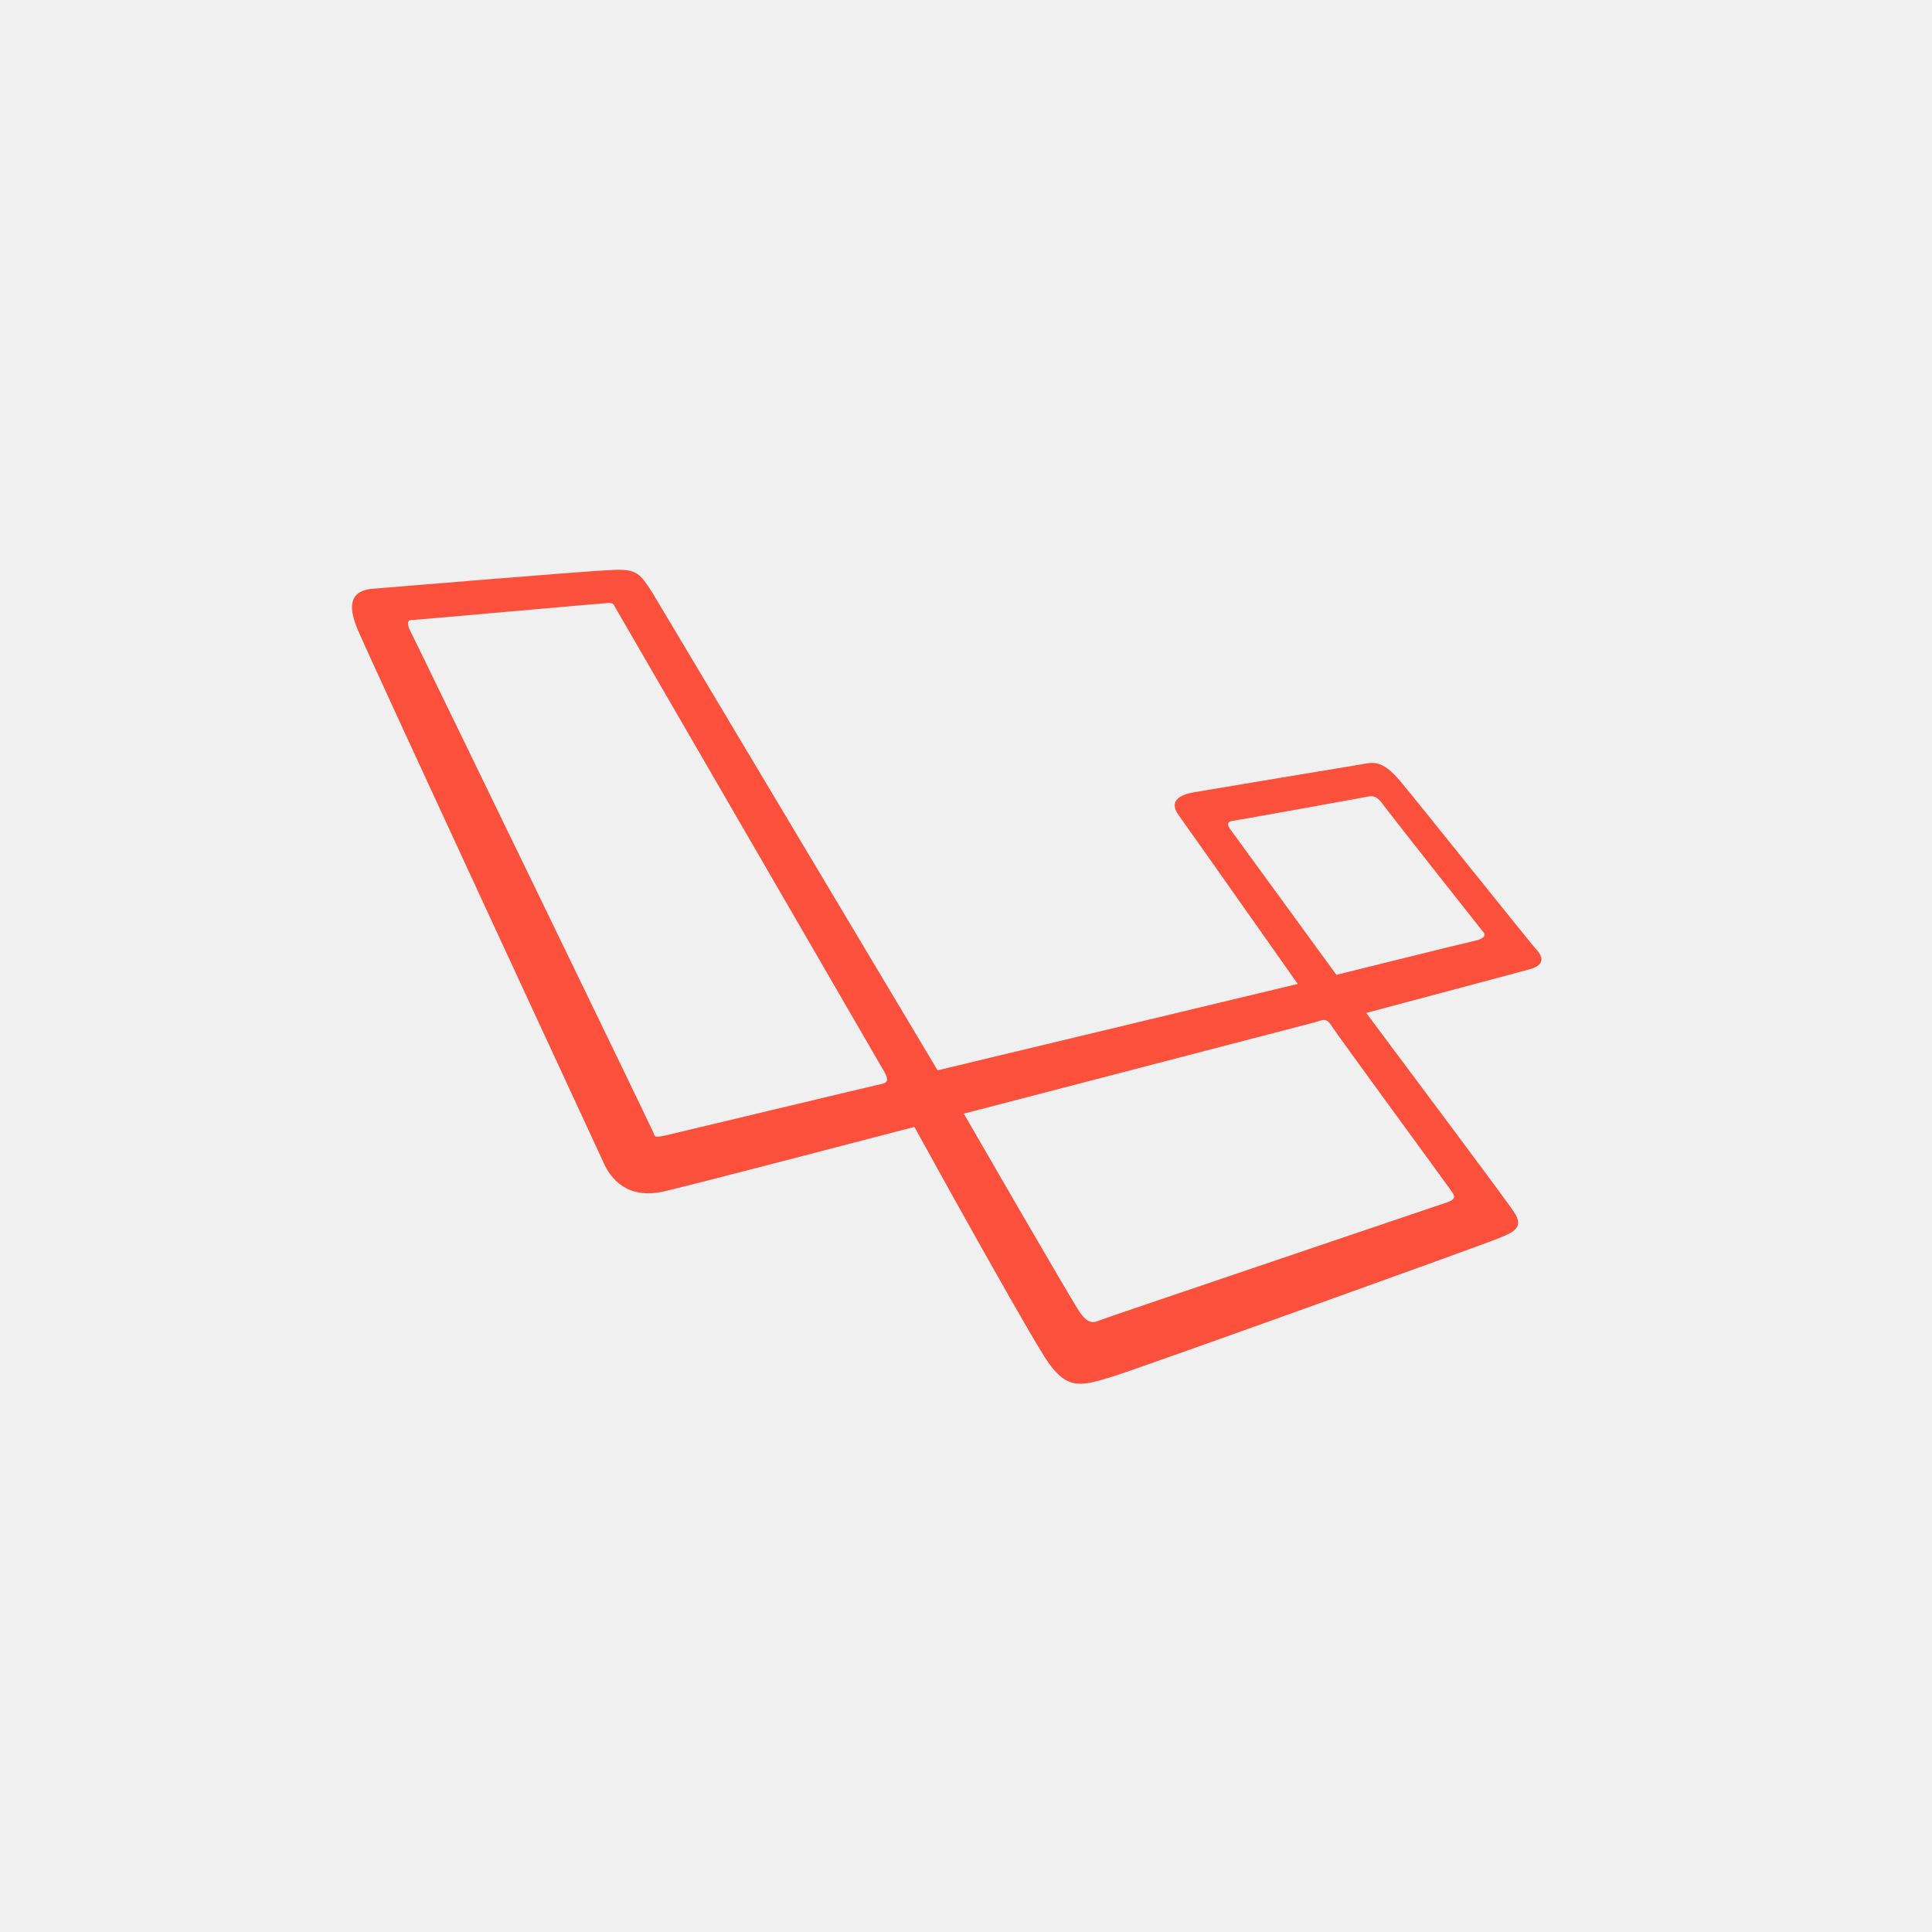
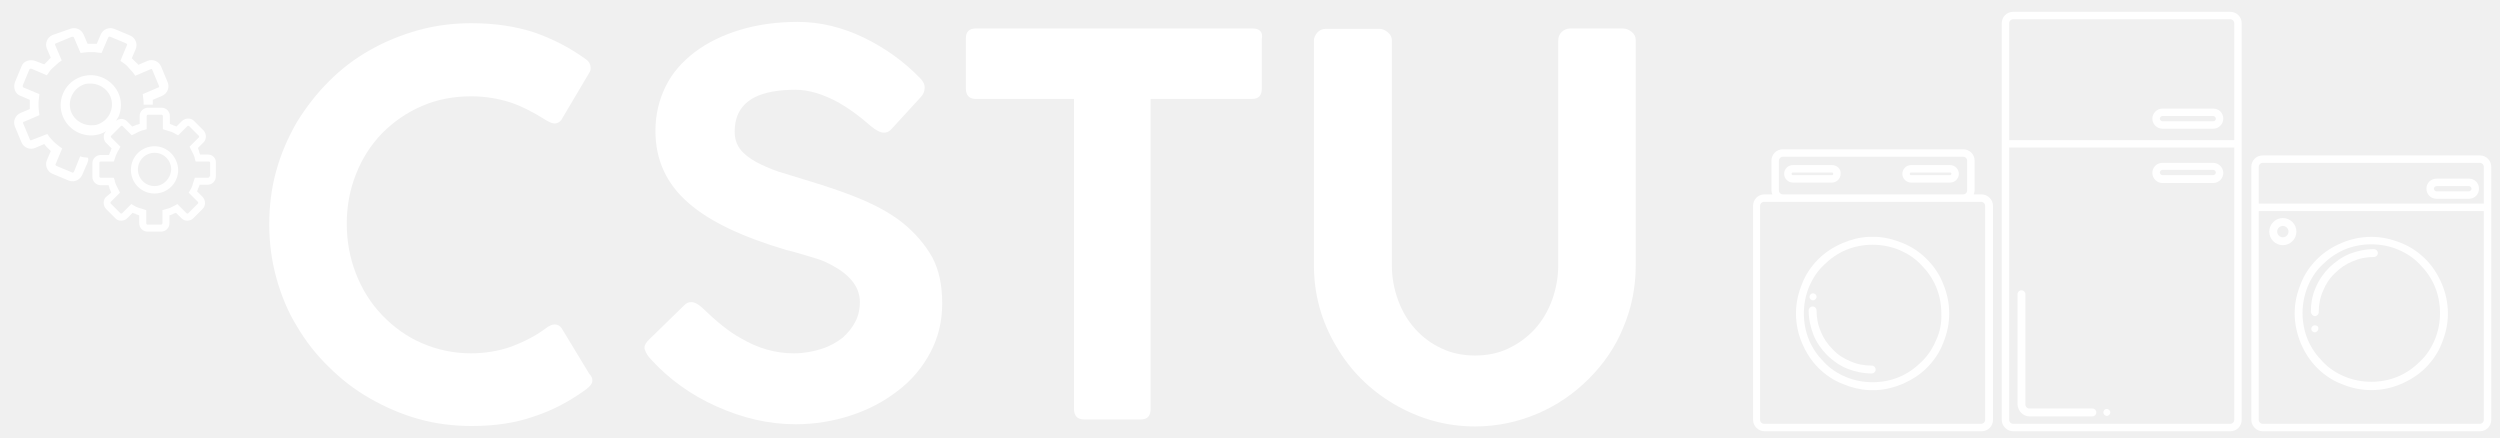
- <svg xmlns="http://www.w3.org/2000/svg" version="1.1" id="Layer_1" x="0px" y="0px" viewBox="0 0 700 700" style="enable-background:new 0 0 700 700;" xml:space="preserve">
+ <svg xmlns="http://www.w3.org/2000/svg" version="1.1" id="Layer_1" x="0px" y="0px" viewBox="0 0 571 100" style="enable-background:new 0 0 571 100;" xml:space="preserve">
  <style type="text/css">
- 	.st0{fill:#FB503B;}
+ 	.st0{fill:#FFFFFF;}
</style>
-   <path class="st0" d="M556.8,344.2c-2.9-3.2-42.3-52.6-49.3-61c-7-8.4-10.3-6.9-14.6-6.2s-54.2,9-60,10c-5.8,1-9.4,3.3-5.9,8.3  c3.2,4.4,36,51,43.2,61.2l-130.5,31.3L236.1,214.3c-4.1-6.1-5-8.3-14.4-7.8c-9.4,0.4-81.4,6.4-86.5,6.8c-5.1,0.4-10.8,2.7-5.6,14.8  c5.1,12.1,86.9,188.3,89.2,193.4c2.3,5.1,8.2,13.4,22.1,10.1c14.2-3.4,63.5-16.3,90.4-23.3c14.2,25.8,43.3,78,48.6,85.5  c7.2,10,12.1,8.3,23.1,5c8.6-2.6,134.4-47.8,140.1-50.2c5.7-2.3,9.2-4,5.3-9.7c-2.8-4.2-36-48.6-53.4-71.9  c11.9-3.2,54.2-14.4,58.8-15.7C559,350,559.7,347.4,556.8,344.2z M319.6,392.7c-1.6,0.3-74.6,17.8-78.5,18.7  c-3.9,0.9-3.9,0.4-4.3-0.9c-0.4-1.3-86.9-179.6-88.1-181.8c-1.2-2.2-1.1-4,0-4c1.1,0,69-6.1,71.4-6.2s2.1,0.4,3,1.9  c0,0,95.7,165.2,97.4,168.1C322.2,391.5,321.2,392.4,319.6,392.7z M525.7,431.3c1.2,1.8,2.3,3-1.3,4.3c-3.7,1.3-123.7,41.8-126,42.8  c-2.3,1-4.2,1.3-7.2-3s-42-71.9-42-71.9l127.2-33.1c3.2-1,4.2-1.7,6.2,1.5S524.5,429.5,525.7,431.3z M533.8,341  c-2.9,0.6-49.6,12.2-49.6,12.2l-38.2-52.4c-1.1-1.5-2-3,0.7-3.4c2.7-0.4,46.1-8.2,48-8.6c2-0.4,3.7-1,6.1,2.3  c2.4,3.3,35.4,45.1,36.7,46.7C538.8,339.4,536.7,340.4,533.8,341z" />
+   <g>
+     <path class="st0" d="M505.5,24.8h-11.6c-1.3,0-2.3,1.1-2.3,2.3c0,1.3,1.1,2.3,2.3,2.3h11.6c1.3,0,2.3-1.1,2.3-2.3   C507.8,25.8,506.8,24.8,505.5,24.8z M505.5,27.7h-11.6c-0.3,0-0.6-0.3-0.6-0.6c0-0.3,0.3-0.6,0.6-0.6h11.6c0.3,0,0.6,0.3,0.6,0.6   C506.1,27.5,505.8,27.7,505.5,27.7z" />
+     <path class="st0" d="M493.9,41.8h11.6c1.3,0,2.3-1.1,2.3-2.3c0-1.3-1.1-2.3-2.3-2.3h-11.6c-1.3,0-2.3,1-2.3,2.3   C491.6,40.7,492.6,41.8,493.9,41.8z M493.9,38.8h11.6c0.3,0,0.6,0.3,0.6,0.6c0,0.3-0.3,0.6-0.6,0.6h-11.6c-0.3,0-0.6-0.3-0.6-0.6   C493.3,39.1,493.6,38.8,493.9,38.8z" />
+     <path class="st0" d="M509.4,2.7h-49.6c-1.5,0-2.6,1.2-2.6,2.6v90.6c0,1.4,1.2,2.6,2.6,2.6h49.6c1.5,0,2.6-1.2,2.6-2.6V5.3   C512,3.8,510.8,2.7,509.4,2.7z M458.9,5.3c0-0.5,0.4-0.9,0.9-0.9h49.6c0.5,0,0.9,0.4,0.9,0.9v26.7h-51.4V5.3z M510.3,95.9   c0,0.5-0.4,0.9-0.9,0.9h-49.6c-0.5,0-0.9-0.4-0.9-0.9V33.7h51.4V95.9z" />
+     <path class="st0" d="M463.5,95.1h14.4c0.5,0,0.9-0.4,0.9-0.9c0-0.5-0.4-0.9-0.9-0.9h-14.4c-0.5,0-0.9-0.4-0.9-0.9V67.2   c0-0.5-0.4-0.9-0.9-0.9c-0.5,0-0.9,0.4-0.9,0.9v25.2C460.9,93.9,462.1,95.1,463.5,95.1z" />
+     <path class="st0" d="M566.4,35.5h-49.6c-1.5,0-2.6,1.2-2.6,2.6v57.8c0,1.4,1.2,2.6,2.6,2.6l49.6,0c1.5,0,2.6-1.2,2.6-2.6V38.1   C569,36.7,567.9,35.5,566.4,35.5z M515.9,38.1c0-0.5,0.4-0.9,0.9-0.9h49.6c0.5,0,0.9,0.4,0.9,0.9v8.4h-51.4V38.1z M567.3,95.9   c0,0.5-0.4,0.9-0.9,0.9h-49.6c-0.5,0-0.9-0.4-0.9-0.9V48.2h51.4V95.9z" />
+     <path class="st0" d="M452.6,44.4h-1.8c0.1-0.3,0.2-0.6,0.2-0.9v-6.8c0-1.5-1.2-2.6-2.6-2.6h-41.2c-1.5,0-2.6,1.2-2.6,2.6v6.8   c0,0.3,0.1,0.6,0.2,0.9h-1.8c-1.5,0-2.6,1.2-2.6,2.6v48.9c0,1.4,1.2,2.6,2.6,2.6h49.6c1.5,0,2.6-1.2,2.6-2.6V47   C455.2,45.6,454,44.4,452.6,44.4z M406.3,43.5v-6.8c0-0.5,0.4-0.9,0.9-0.9h41.2c0.5,0,0.9,0.4,0.9,0.9v6.8c0,0.5-0.4,0.9-0.9,0.9   h-41.2C406.7,44.4,406.3,44,406.3,43.5z M453.4,95.9c0,0.5-0.4,0.9-0.9,0.9h-49.6c-0.5,0-0.9-0.4-0.9-0.9V47c0-0.5,0.4-0.9,0.9-0.9   h4.2h41.2h4.2c0.5,0,0.9,0.4,0.9,0.9V95.9z" />
+     <path class="st0" d="M563.9,40.8h-7.4c-1.3,0-2.3,1-2.3,2.3c0,1.3,1,2.3,2.3,2.3h7.4c1.3,0,2.3-1,2.3-2.3   C566.2,41.8,565.2,40.8,563.9,40.8z M563.9,43.7h-7.4c-0.3,0-0.6-0.3-0.6-0.6c0-0.3,0.3-0.6,0.6-0.6h7.4c0.3,0,0.6,0.3,0.6,0.6   C564.5,43.4,564.2,43.7,563.9,43.7z" />
+     <path class="st0" d="M525.5,78.4c0.9,2.1,2.1,4,3.7,5.6c1.6,1.6,3.5,2.9,5.6,3.7c2.2,0.9,4.4,1.4,6.8,1.4c2.4,0,4.7-0.5,6.8-1.4   c2.1-0.9,4-2.1,5.6-3.7c1.6-1.6,2.9-3.5,3.7-5.6c0.9-2.2,1.4-4.4,1.4-6.8c0-2.4-0.5-4.7-1.4-6.8c-0.9-2.1-2.1-4-3.7-5.6   c-1.6-1.6-3.5-2.9-5.6-3.7c-2.2-0.9-4.4-1.4-6.8-1.4c-2.4,0-4.7,0.5-6.8,1.4c-2.1,0.9-4,2.1-5.6,3.7c-1.6,1.6-2.9,3.5-3.7,5.6   c-0.9,2.2-1.4,4.4-1.4,6.8C524.1,73.9,524.6,76.2,525.5,78.4z M527.1,65.4c0.8-1.9,1.9-3.6,3.4-5c1.4-1.4,3.1-2.6,5-3.4   c1.9-0.8,4-1.2,6.1-1.2c2.1,0,4.2,0.4,6.1,1.2c1.9,0.8,3.6,1.9,5,3.4c1.4,1.4,2.6,3.1,3.4,5c0.8,1.9,1.2,4,1.2,6.1   c0,2.1-0.4,4.2-1.2,6.1c-0.8,1.9-1.9,3.6-3.4,5c-1.4,1.4-3.1,2.6-5,3.4c-1.9,0.8-4,1.2-6.1,1.2c-2.1,0-4.2-0.4-6.1-1.2   c-1.9-0.8-3.6-1.9-5-3.4c-1.4-1.4-2.6-3.1-3.4-5c-0.8-1.9-1.2-4-1.2-6.1C525.9,69.4,526.3,67.4,527.1,65.4z" />
+     <path class="st0" d="M521.4,56c1.7,0,3.1-1.4,3.1-3.1c0-1.7-1.4-3.1-3.1-3.1c-1.7,0-3.1,1.4-3.1,3.1C518.3,54.6,519.7,56,521.4,56z    M521.4,51.6c0.7,0,1.3,0.6,1.3,1.3c0,0.7-0.6,1.3-1.3,1.3c-0.7,0-1.3-0.6-1.3-1.3C520.1,52.2,520.7,51.6,521.4,51.6z" />
+     <path class="st0" d="M528.7,72.2c0.5,0,0.9-0.4,0.9-0.9c0-1.7,0.3-3.4,1-4.9c0.6-1.5,1.5-2.9,2.7-4c1.2-1.2,2.5-2.1,4-2.7   c1.6-0.7,3.2-1,4.9-1c0.5,0,0.9-0.4,0.9-0.9c0-0.5-0.4-0.9-0.9-0.9c-1.9,0-3.8,0.4-5.6,1.1c-1.7,0.7-3.2,1.8-4.6,3.1   c-1.3,1.3-2.4,2.9-3.1,4.6c-0.8,1.8-1.1,3.7-1.1,5.6C527.9,71.8,528.3,72.2,528.7,72.2z" />
+     <path class="st0" d="M528.7,74.3c-0.5,0-0.8,0.4-0.8,0.8c0,0.5,0.4,0.8,0.8,0.8c0.4,0,0.8-0.4,0.8-0.8   C529.6,74.6,529.2,74.3,528.7,74.3z" />
+     <path class="st0" d="M440.1,59.2c-1.6-1.6-3.5-2.9-5.6-3.7c-1.9-0.8-3.9-1.3-5.9-1.4v0h-0.9h-0.9v0c-2.1,0.1-4,0.6-5.9,1.4   c-2.1,0.9-4,2.1-5.6,3.7c-1.6,1.6-2.9,3.5-3.7,5.6c-0.9,2.2-1.4,4.4-1.4,6.8c0,2.4,0.5,4.7,1.4,6.8c0.9,2.1,2.1,4,3.7,5.6   c1.6,1.6,3.5,2.9,5.6,3.7c1.9,0.8,3.9,1.3,5.9,1.4v0h1.8v0c2-0.1,4-0.6,5.9-1.4c2.1-0.9,4-2.1,5.6-3.7c1.6-1.6,2.9-3.5,3.7-5.6   c0.9-2.2,1.4-4.4,1.4-6.8c0-2.4-0.5-4.7-1.4-6.8C443,62.7,441.7,60.8,440.1,59.2z M442.2,77.7c-0.8,1.9-1.9,3.6-3.4,5   c-1.4,1.4-3.1,2.6-5,3.4c-1.9,0.8-4,1.2-6.1,1.2c-2.1,0-4.2-0.4-6.1-1.2c-1.9-0.8-3.6-1.9-5-3.4c-1.4-1.4-2.6-3.1-3.4-5   c-0.8-1.9-1.2-4-1.2-6.1c0-2.1,0.4-4.2,1.2-6.1c0.8-1.9,1.9-3.6,3.4-5c1.4-1.4,3.1-2.6,5-3.4c1.9-0.8,4-1.2,6.1-1.2   c2.1,0,4.2,0.4,6.1,1.2c1.9,0.8,3.6,1.9,5,3.4c1.4,1.4,2.6,3.1,3.4,5c0.8,1.9,1.2,4,1.2,6.1C443.5,73.7,443.1,75.8,442.2,77.7z" />
+     <path class="st0" d="M427.5,83.5c-1.7,0-3.4-0.3-4.9-1c-1.5-0.6-2.9-1.5-4-2.7c-1.2-1.2-2.1-2.5-2.7-4c-0.7-1.6-1-3.2-1-4.9   c0-0.5-0.4-0.9-0.9-0.9c-0.5,0-0.9,0.4-0.9,0.9c0,1.9,0.4,3.8,1.1,5.6c0.7,1.7,1.8,3.3,3.1,4.6c1.3,1.3,2.9,2.4,4.6,3.1   c1.8,0.7,3.7,1.1,5.6,1.1c0.5,0,0.9-0.4,0.9-0.9S428,83.5,427.5,83.5z" />
+     <path class="st0" d="M481.2,95c0.4,0,0.8-0.4,0.8-0.8c0-0.4-0.4-0.8-0.8-0.8c-0.5,0-0.8,0.4-0.8,0.8C480.4,94.6,480.8,95,481.2,95z   " />
+     <path class="st0" d="M414.1,68.6c0.4,0,0.8-0.4,0.8-0.8c0-0.5-0.4-0.8-0.8-0.8c-0.5,0-0.8,0.4-0.8,0.8   C413.3,68.3,413.7,68.6,414.1,68.6z" />
+     <path class="st0" d="M418.4,37.7h-8.9c-1.1,0-2,0.9-2,2c0,1.1,0.9,2,2,2h8.9c1.1,0,2-0.9,2-2C420.5,38.6,419.6,37.7,418.4,37.7z    M418.4,40h-8.9c-0.2,0-0.3-0.1-0.3-0.3c0-0.2,0.1-0.3,0.3-0.3h8.9c0.2,0,0.3,0.1,0.3,0.3C418.7,39.9,418.6,40,418.4,40z" />
+     <path class="st0" d="M445.4,37.7h-8.9c-1.1,0-2,0.9-2,2c0,1.1,0.9,2,2,2h8.9c1.1,0,2-0.9,2-2C447.4,38.6,446.5,37.7,445.4,37.7z    M445.4,40h-8.9c-0.2,0-0.3-0.1-0.3-0.3c0-0.2,0.1-0.3,0.3-0.3h8.9c0.2,0,0.3,0.1,0.3,0.3C445.7,39.9,445.5,40,445.4,40z" />
+     <path class="st0" d="M35.3,33.4c-3,0-5.4,2.4-5.4,5.4c0,3,2.4,5.4,5.4,5.4c3,0,5.4-2.4,5.4-5.4C40.6,35.8,38.2,33.4,35.3,33.4z    M35.3,42.5c-2.1,0-3.8-1.7-3.8-3.8c0-2.1,1.7-3.8,3.8-3.8c2.1,0,3.8,1.7,3.8,3.8C39,40.8,37.3,42.5,35.3,42.5z" />
+     <path class="st0" d="M47.5,35.3h-1.8c-0.1-0.2-0.1-0.4-0.2-0.5l0,0c0,0,0-0.1,0-0.1c0,0,0-0.1,0-0.1l0,0c-0.1-0.3-0.2-0.5-0.3-0.8   l1.3-1.3c0.7-0.7,0.7-1.9,0-2.7l-2.2-2.2c-0.7-0.7-1.9-0.7-2.7,0l-1.3,1.3c-0.2-0.1-0.4-0.2-0.5-0.2l0,0c0,0-0.1,0-0.1,0   c0,0-0.1,0-0.1-0.1l0,0c-0.3-0.1-0.5-0.2-0.8-0.3v-1.8c0-1-0.8-1.9-1.9-1.9h-3.1c-1,0-1.9,0.8-1.9,1.9v1.8   c-0.2,0.1-0.4,0.1-0.6,0.2l0,0c0,0,0,0-0.1,0c-0.1,0-0.1,0-0.2,0.1l0,0c-0.3,0.1-0.5,0.2-0.8,0.3L29,27.7c-0.7-0.7-1.7-0.7-2.5-0.1   c0.2-0.3,0.4-0.7,0.6-1c0.7-1.7,0.7-3.6,0-5.2c-1.2-2.8-4.1-4.5-7.1-4.2c-0.6,0.1-1.3,0.2-1.9,0.5c-3.5,1.4-5.2,5.5-3.7,9   c1.2,2.8,4.1,4.5,7.1,4.2c0.6-0.1,1.3-0.2,1.9-0.5c0.3-0.1,0.6-0.3,0.9-0.5l-0.1,0.1c-0.4,0.4-0.5,0.8-0.5,1.3c0,0.5,0.2,1,0.5,1.3   l1.3,1.3c-0.1,0.2-0.2,0.4-0.2,0.5l0,0c0,0,0,0.1,0,0.1c0,0,0,0.1-0.1,0.1l0,0c-0.1,0.3-0.2,0.5-0.3,0.8H23c-1,0-1.9,0.8-1.9,1.9   v3.1c0,1,0.8,1.9,1.9,1.9h1.8c0.1,0.2,0.1,0.4,0.2,0.6l0,0c0,0,0,0,0,0.1c0,0.1,0,0.1,0.1,0.2l0,0c0.1,0.3,0.2,0.5,0.3,0.8L24.2,45   c-0.7,0.7-0.7,1.9,0,2.7l2.2,2.2c0.4,0.4,0.8,0.5,1.3,0.5c0.5,0,1-0.2,1.3-0.5l1.3-1.3c0.2,0.1,0.4,0.2,0.5,0.2l0,0   c0,0,0.1,0,0.1,0c0,0,0.1,0,0.1,0.1l0,0c0.3,0.1,0.5,0.2,0.8,0.3V51c0,1,0.8,1.9,1.9,1.9h3.1c1,0,1.9-0.8,1.9-1.9v-1.8   c0.2-0.1,0.4-0.1,0.5-0.2l0,0c0,0,0.1,0,0.1,0c0,0,0.1,0,0.1-0.1l0,0c0.3-0.1,0.5-0.2,0.8-0.3l1.3,1.3c0.4,0.4,0.9,0.5,1.3,0.5   c0.5,0,1-0.2,1.3-0.5l2.2-2.2c0.7-0.7,0.7-1.9,0-2.7l-1.3-1.3c0.1-0.2,0.2-0.4,0.2-0.5l0,0c0,0,0-0.1,0-0.1c0,0,0-0.1,0.1-0.1l0,0   c0.1-0.3,0.2-0.5,0.3-0.8h1.8c1,0,1.9-0.8,1.9-1.9v-3.1C49.4,36.2,48.6,35.3,47.5,35.3z M22.6,28.3c-0.4,0.2-0.9,0.3-1.3,0.3   c-2.1,0.2-4.2-1-5-2.9c-1-2.4,0.2-5.3,2.6-6.3c0.4-0.2,0.9-0.3,1.3-0.3c2.1-0.2,4.2,1,5,2.9c0.5,1.2,0.5,2.5,0,3.7   C24.7,26.9,23.8,27.8,22.6,28.3z M47.8,40.3c0,0.2-0.1,0.3-0.3,0.3h-3l-0.2,0.6c-0.1,0.4-0.3,0.8-0.4,1.3c-0.1,0.3-0.3,0.7-0.5,1   L43.1,44l2.1,2.1c0.1,0.1,0.1,0.3,0,0.4L43,48.7c-0.1,0.1-0.3,0.1-0.4,0l-2.1-2.1L40,46.9c-0.4,0.2-0.8,0.4-1.2,0.6   c-0.3,0.1-0.7,0.2-1,0.3L37.1,48v3c0,0.1-0.1,0.3-0.3,0.3h-3.1c-0.1,0-0.3-0.1-0.3-0.3v-3l-0.6-0.2c-0.4-0.1-0.9-0.3-1.3-0.4   c-0.3-0.1-0.7-0.3-1-0.5L30,46.6l-2.1,2.1c-0.1,0.1-0.3,0.1-0.4,0l-2.2-2.2c-0.1-0.1-0.1-0.3,0-0.4l2.1-2.1l-0.3-0.6   c-0.2-0.4-0.4-0.8-0.6-1.2c-0.1-0.3-0.3-0.7-0.3-1L26,40.6h-3c-0.1,0-0.3-0.1-0.3-0.3v-3.1c0-0.2,0.1-0.3,0.3-0.3h3l0.2-0.6   c0.1-0.4,0.3-0.9,0.5-1.3c0.1-0.3,0.3-0.6,0.5-0.9l0.3-0.6l-2.1-2.1c-0.1-0.1-0.1-0.1-0.1-0.2c0,0,0-0.1,0.1-0.2l2.2-2.2   c0.1-0.1,0.3-0.1,0.4,0l2.1,2.1l0.6-0.3c0.4-0.2,0.8-0.4,1.2-0.6c0.3-0.1,0.7-0.3,1-0.3l0.6-0.2v-3c0-0.1,0.1-0.3,0.3-0.3h3.1   c0.1,0,0.3,0.1,0.3,0.3v3l0.6,0.2c0.4,0.1,0.8,0.3,1.3,0.4c0.3,0.1,0.7,0.3,1,0.5l0.6,0.3l2.1-2.1c0.1-0.1,0.3-0.1,0.4,0l2.2,2.2   c0.1,0.1,0.1,0.3,0,0.4l-2.1,2.1l0.3,0.6c0.2,0.4,0.4,0.8,0.6,1.2c0.1,0.3,0.3,0.7,0.3,1l0.2,0.6h3c0.2,0,0.3,0.1,0.3,0.3V40.3z" />
+     <path class="st0" d="M20,36c-0.4,0-1.2-0.1-1.7-0.3l-1.4,3.5c-0.1,0.2-0.3,0.3-0.4,0.2l-3.6-1.5c-0.2-0.1-0.3-0.3-0.2-0.4l1.5-3.6   l-0.7-0.5c-0.4-0.3-0.9-0.7-1.3-1.1c-0.3-0.3-0.6-0.7-0.9-1l-0.5-0.7L7.2,32c-0.2,0.1-0.4,0-0.4-0.2l-1.5-3.6   c-0.1-0.2,0-0.4,0.2-0.4L9,26.3l-0.1-0.8c-0.1-0.6-0.1-1.2-0.1-1.7c0-0.5,0-0.9,0.1-1.4L9,21.5L5.4,20c-0.1,0-0.2-0.1-0.2-0.2   c0,0,0-0.1,0-0.3l1.5-3.6c0-0.1,0.1-0.2,0.2-0.2c0,0,0.1,0,0.3,0l3.5,1.5l0.5-0.7c0.3-0.5,0.7-0.9,1.2-1.3c0.3-0.3,0.7-0.6,1-0.9   l0.7-0.5l-1.5-3.5c-0.1-0.2,0-0.4,0.2-0.4l3.6-1.5c0.1,0,0.2,0,0.3,0c0.1,0,0.1,0.1,0.2,0.2l1.5,3.5l0.8-0.1   c0.6-0.1,1.2-0.1,1.7-0.1c0.5,0,0.9,0,1.4,0.1l0.9,0.1l1.5-3.5c0.1-0.2,0.3-0.3,0.5-0.2l3.6,1.5c0.2,0.1,0.3,0.3,0.2,0.4l-1.5,3.6   l0.7,0.5c0.5,0.3,0.9,0.7,1.3,1.2c0.3,0.3,0.6,0.7,0.9,1l0.5,0.7l3.5-1.5c0.2-0.1,0.4,0,0.4,0.2l1.5,3.6c0.1,0.2,0,0.4-0.2,0.4   l-3.5,1.5l0.1,0.8c0.1,0.5,0.1,1,0.1,1.6h2.1c0-0.4,0-0.7,0-1.1l2.1-0.9c1.2-0.5,1.8-1.9,1.3-3.1l-1.5-3.6   c-0.5-1.2-1.9-1.8-3.1-1.3l-2.1,0.9c-0.2-0.2-0.3-0.4-0.5-0.5l0,0c0,0-0.1-0.1-0.1-0.1c0,0-0.1-0.1-0.1-0.1l0,0   c-0.3-0.3-0.5-0.5-0.8-0.8l0.9-2.1c0.5-1.2-0.1-2.6-1.3-3.1l-3.6-1.5c-1.2-0.5-2.6,0.1-3.1,1.3l-0.9,2.1c-0.2,0-0.5,0-0.7,0l0,0   c0,0-0.1,0-0.1,0c-0.1,0-0.1,0-0.2,0v0c-0.4,0-0.7,0-1.1,0l-0.9-2.1c-0.5-1.2-1.9-1.8-3.1-1.3L12,8c-1.2,0.5-1.8,1.9-1.3,3.1   l0.9,2.1c-0.2,0.2-0.4,0.3-0.5,0.5l0,0c0,0-0.1,0.1-0.1,0.1c0,0-0.1,0.1-0.1,0.1l0,0c-0.3,0.3-0.5,0.5-0.8,0.8L8,13.9   c-0.6-0.2-1.2-0.2-1.8,0c-0.6,0.2-1.1,0.7-1.3,1.3l-1.5,3.6c-0.2,0.6-0.2,1.2,0,1.8c0.2,0.6,0.7,1.1,1.3,1.3l2.1,0.9   c0,0.2,0,0.5,0,0.7l0,0c0,0,0,0.1,0,0.1c0,0.1,0,0.1,0,0.2h0c0,0.4,0,0.7,0,1.1l-2.1,0.9c-1.2,0.5-1.8,1.9-1.3,3.1l1.5,3.6   c0.5,1.2,1.9,1.8,3.1,1.3l2.1-0.9c0.2,0.2,0.3,0.4,0.5,0.6l0,0c0,0,0.1,0.1,0.1,0.1c0,0,0.1,0.1,0.1,0.1l0,0   c0.3,0.3,0.5,0.5,0.8,0.8l-0.9,2.1c-0.5,1.2,0.1,2.6,1.3,3.1l3.6,1.5c0.4,0.2,0.8,0.2,1.2,0.2c0.8-0.1,1.6-0.6,2-1.5l0.9-2.1   C19.7,37.9,20.5,36.2,20,36C20.1,36,20,36,20,36z" />
+     <path class="st0" d="M128.3,75c-0.4-0.6-1-0.9-1.6-0.9c-0.6,0-1.3,0.3-2.2,1c-2.3,1.7-4.9,3-7.8,4.1c-2.9,1-6,1.5-9.1,1.5   c-4,0-7.7-0.8-11.2-2.3c-3.5-1.5-6.5-3.7-9.1-6.4c-2.6-2.7-4.6-5.9-6-9.5c-1.4-3.6-2.1-7.4-2.1-11.4c0-4,0.7-7.8,2.1-11.3   c1.4-3.6,3.4-6.7,6-9.4c2.6-2.6,5.6-4.7,9.1-6.2c3.5-1.5,7.2-2.2,11.2-2.2c3.2,0,6.2,0.5,9,1.4c2.4,0.8,5.2,2.2,8.2,4.1   c0.7,0.4,1.3,0.7,1.9,0.7c0.6,0,1.1-0.3,1.5-0.8l6.4-10.8c0.2-0.3,0.3-0.6,0.3-1.1c0-0.7-0.3-1.4-1-1.9c-3.7-2.7-7.6-4.7-11.9-6.2   c-4.3-1.4-9.1-2.1-14.3-2.1c-4.2,0-8.2,0.5-12.2,1.6c-3.9,1.1-7.6,2.6-11.1,4.6c-3.4,1.9-6.5,4.3-9.3,7.1c-2.8,2.8-5.2,5.9-7.3,9.3   c-2,3.5-3.6,7.1-4.7,11.1c-1.1,3.9-1.6,8-1.6,12.2c0,4.2,0.5,8.2,1.6,12.2c1.1,4,2.6,7.7,4.7,11.1c2,3.4,4.4,6.5,7.3,9.3   c2.8,2.8,5.9,5.2,9.4,7.2c3.5,2,7.2,3.6,11.1,4.7c3.9,1.1,8,1.6,12.2,1.6c5.2,0,10-0.7,14.2-2.2c4.3-1.4,8.2-3.5,11.9-6.2   c0.9-0.7,1.4-1.3,1.4-2c0-0.5-0.2-1-0.7-1.5L128.3,75z" />
+     <path class="st0" d="M206.3,51c-2.5-2-5.5-3.7-8.9-5.2c-3.5-1.5-7.5-2.9-12.1-4.3c-3-0.9-5.6-1.7-7.5-2.3c-2-0.7-3.6-1.4-5.1-2.2   c-1.6-0.9-2.9-1.9-3.7-3c-0.8-1.1-1.2-2.4-1.2-3.9c0-3.7,1.5-6.3,4.6-7.9c2.2-1.1,5.3-1.7,9.3-1.7c3,0,6.3,1,9.8,2.9   c2.3,1.3,4.8,3.1,7.4,5.4c1.2,1,2.2,1.5,3,1.5c0.6,0,1.1-0.2,1.6-0.7l6.6-7.2c0.8-0.8,1.1-1.6,1.1-2.4c0-0.8-0.4-1.5-1.1-2.2   c-3.7-3.8-7.9-6.8-12.6-9.1c-5.1-2.5-10.2-3.7-15.3-3.7c-4.7,0-9.1,0.6-13.1,1.8c-4,1.2-7.5,2.9-10.4,5.1c-2.9,2.2-5.2,4.8-6.7,7.9   c-1.5,3.1-2.3,6.4-2.3,10.1c0,6.6,2.5,12.1,7.6,16.5c4.8,4.2,12.2,7.7,22.3,10.7l1.6,0.4c2.2,0.6,4,1.2,5.4,1.6   c1.3,0.4,2.6,1,3.8,1.7c4,2.2,6,5,6,8.2c0,1.5-0.3,3-1,4.4c-0.7,1.4-1.7,2.6-2.9,3.7c-1.4,1.1-3,2-4.9,2.6c-1.9,0.6-4,1-6.3,1   c-4.1,0-8.1-1.1-12-3.4c-2.8-1.5-5.7-3.9-8.9-7c-1-0.9-1.8-1.3-2.5-1.3c-0.6,0-1.1,0.2-1.6,0.7l-8.1,7.9c-0.6,0.6-1,1.2-1,1.8   c0,0.1,0,0.3,0.1,0.5c0.2,0.6,0.6,1.4,1.4,2.2c4.1,4.5,9.1,8.1,14.9,10.7c6,2.7,12,4.1,18.1,4.1c4.4,0,8.6-0.7,12.6-2   c4-1.3,7.6-3.2,10.7-5.6c3.2-2.4,5.7-5.4,7.5-8.8c1.8-3.4,2.7-7.1,2.7-11.2c0-4.1-0.7-7.6-2.3-10.6C211.3,55.9,209.1,53.3,206.3,51   z" />
+     <path class="st0" d="M286.1,6.5h-63.2c-1.6,0-2.3,0.8-2.3,2.3v11.4c0,1.6,0.8,2.4,2.3,2.4h22.4v70.8c0,1.6,0.8,2.4,2.3,2.4h12.9   c1.6,0,2.3-0.8,2.3-2.4V22.6h23.1c1.6,0,2.3-0.8,2.3-2.4V8.9C288.5,7.3,287.7,6.5,286.1,6.5z" />
+     <path class="st0" d="M370.6,6.5h-11.9c-0.8,0-1.5,0.3-2,0.8c-0.5,0.5-0.8,1.1-0.8,1.9v51.4c0,2.8-0.5,5.4-1.4,7.9   c-0.9,2.5-2.2,4.7-3.9,6.6c-1.7,1.9-3.8,3.4-6.1,4.5c-2.3,1.1-4.9,1.6-7.6,1.6s-5.3-0.5-7.6-1.6c-2.4-1.1-4.4-2.6-6.1-4.5   c-1.7-1.9-3-4.1-3.9-6.6c-0.9-2.5-1.4-5.1-1.4-7.9V9.2c0-0.7-0.3-1.3-0.9-1.8c-0.6-0.5-1.2-0.8-1.8-0.8h-12.5   c-0.7,0-1.3,0.3-1.8,0.8c-0.5,0.6-0.8,1.2-0.8,1.8v51.4c0,6.6,1.7,12.8,5.1,18.5c3.2,5.5,7.6,9.9,13.2,13.2   c5.8,3.4,12,5.1,18.5,5.1c5,0,9.7-1,14.2-2.9c4.5-1.9,8.4-4.6,11.8-8c3.4-3.4,6.1-7.3,7.9-11.8c1.9-4.5,2.8-9.2,2.8-14.1V9.2   c0-0.8-0.3-1.4-0.9-1.9C372.1,6.8,371.4,6.5,370.6,6.5z" />
+   </g>
</svg>
